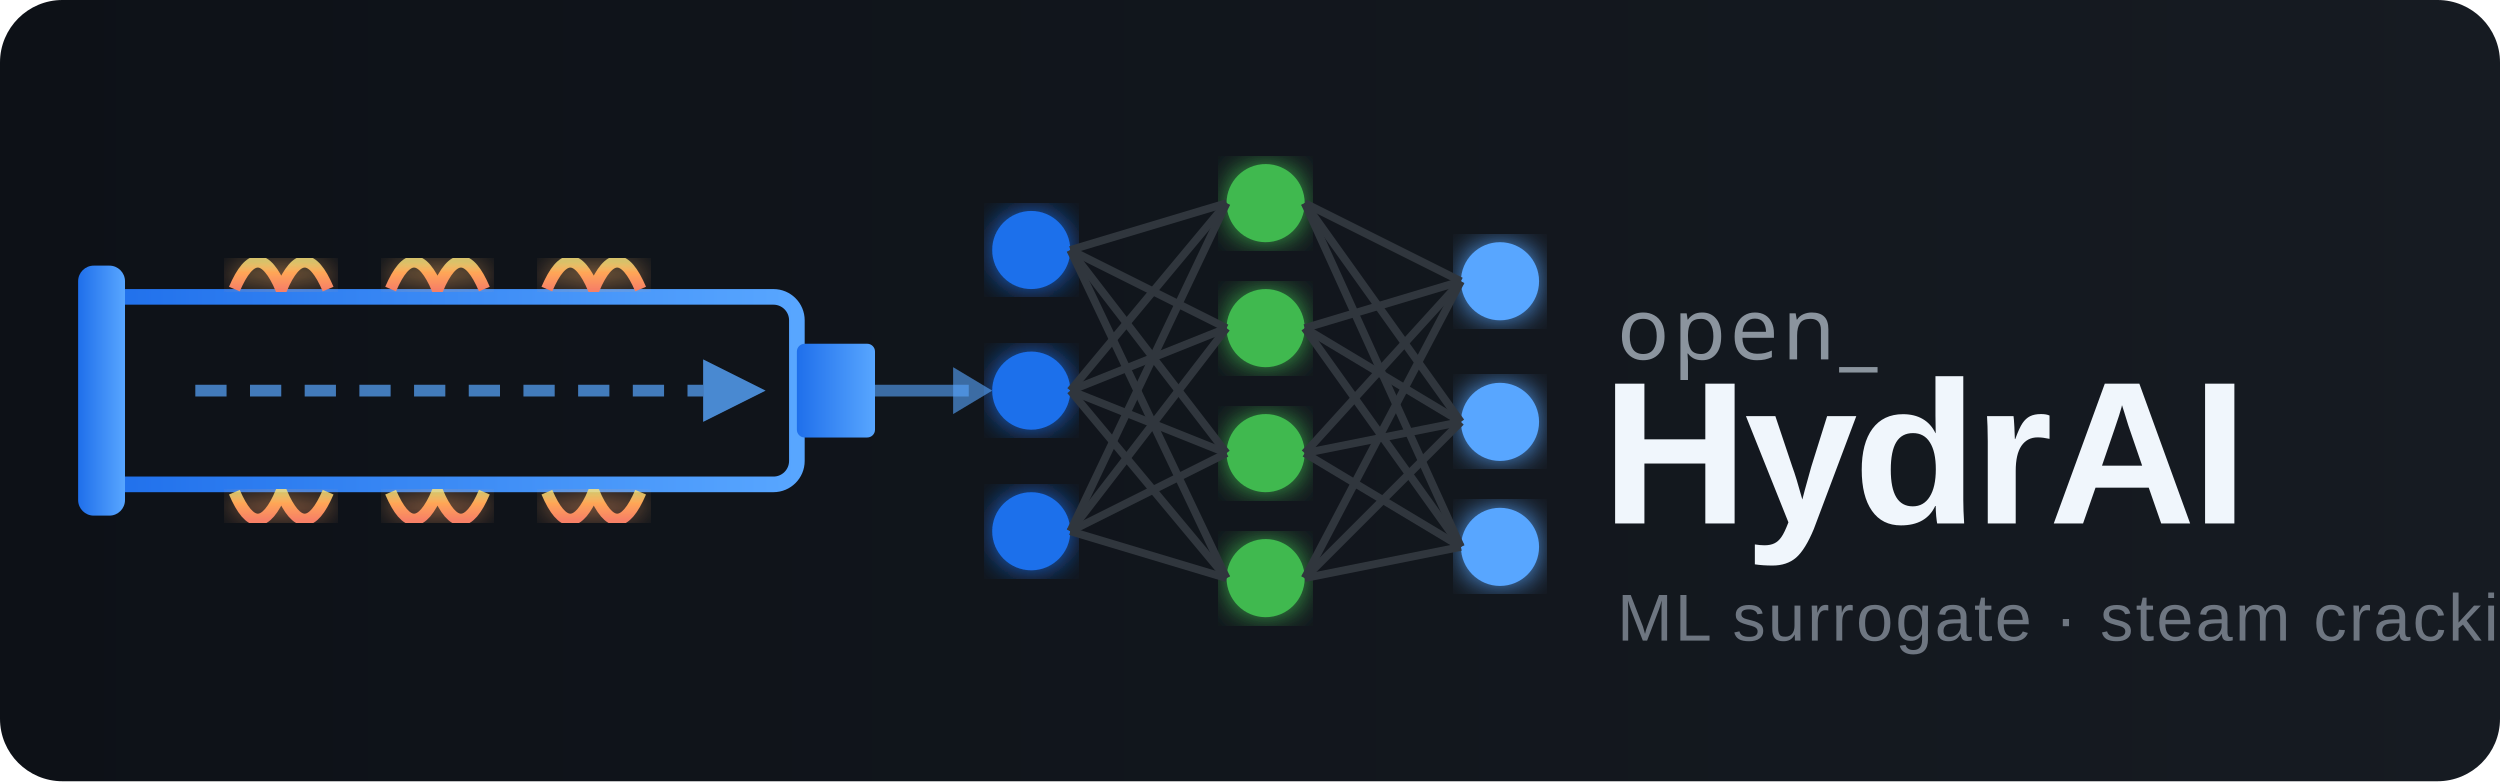
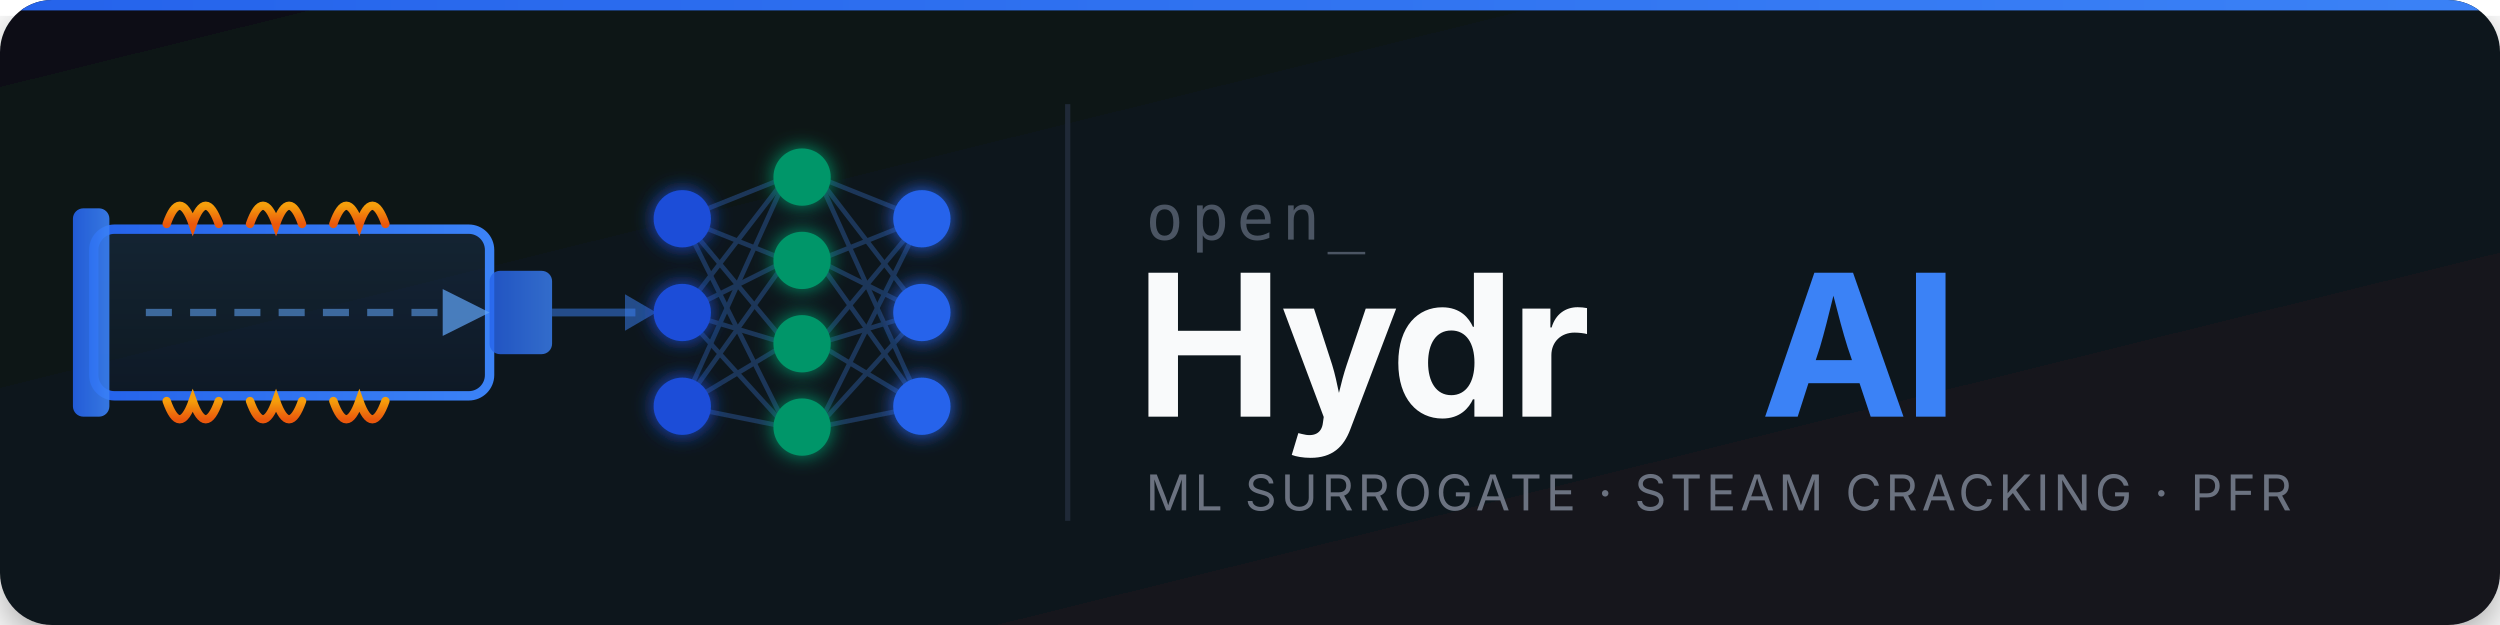
- <svg xmlns="http://www.w3.org/2000/svg" viewBox="0 0 320 100" width="320" height="100">
+ <svg xmlns="http://www.w3.org/2000/svg" viewBox="0 0 480 120" width="480" height="120">
  <defs>
-     <linearGradient id="bgGrad" x1="0%" y1="0%" x2="100%" y2="0%">
-       <stop offset="0%" style="stop-color:#0d1117;stop-opacity:1" />
-       <stop offset="100%" style="stop-color:#161b22;stop-opacity:1" />
+     <linearGradient id="bg" x1="0" y1="0" x2="1" y2="1" gradientUnits="objectBoundingBox">
+       <stop offset="0%" stop-color="#0e1117" />
+       <stop offset="100%" stop-color="#13181f" />
    </linearGradient>
-     <linearGradient id="tubeGrad" x1="0%" y1="0%" x2="100%" y2="0%">
-       <stop offset="0%" style="stop-color:#1f6feb;stop-opacity:1" />
-       <stop offset="100%" style="stop-color:#58a6ff;stop-opacity:1" />
+     <linearGradient id="tubeStroke" x1="0%" y1="0%" x2="100%" y2="0%">
+       <stop offset="0%" stop-color="#2563eb" />
+       <stop offset="100%" stop-color="#3b82f6" />
    </linearGradient>
-     <linearGradient id="flameGrad" x1="0%" y1="100%" x2="0%" y2="0%">
-       <stop offset="0%" style="stop-color:#f78166;stop-opacity:1" />
-       <stop offset="60%" style="stop-color:#ffa657;stop-opacity:1" />
-       <stop offset="100%" style="stop-color:#ffe57a;stop-opacity:0.8" />
+     <linearGradient id="tubeFill" x1="0%" y1="0%" x2="0%" y2="100%">
+       <stop offset="0%" stop-color="#1e3a5f" stop-opacity="0.4" />
+       <stop offset="100%" stop-color="#0f1e33" stop-opacity="0.4" />
    </linearGradient>
-     <filter id="glow">
-       <feGaussianBlur stdDeviation="2" result="coloredBlur" />
+     <linearGradient id="heat" x1="0%" y1="100%" x2="0%" y2="0%">
+       <stop offset="0%" stop-color="#ea580c" />
+       <stop offset="100%" stop-color="#f59e0b" />
+     </linearGradient>
+     <filter id="nodeGlow" x="-40%" y="-40%" width="180%" height="180%">
+       <feGaussianBlur stdDeviation="1.8" result="blur" />
      <feMerge>
-         <feMergeNode in="coloredBlur" />
+         <feMergeNode in="blur" />
        <feMergeNode in="SourceGraphic" />
      </feMerge>
    </filter>
+     <filter id="cardShadow" x="-2%" y="-2%" width="104%" height="108%">
+       <feDropShadow dx="0" dy="3" stdDeviation="6" flood-color="#000" flood-opacity="0.5" />
+     </filter>
+     <clipPath id="cardClip">
+       <rect width="480" height="120" rx="10" />
+     </clipPath>
  </defs>
-   <rect width="320" height="100" rx="8" fill="url(#bgGrad)" />
-   <rect x="12" y="38" width="90" height="24" rx="3" fill="none" stroke="url(#tubeGrad)" stroke-width="2" />
-   <rect x="10" y="34" width="6" height="32" rx="2" fill="url(#tubeGrad)" />
-   <rect x="102" y="44" width="10" height="12" rx="1" fill="url(#tubeGrad)" />
-   <line x1="25" y1="50" x2="90" y2="50" stroke="#58a6ff" stroke-width="1.5" stroke-dasharray="4 3" opacity="0.7" />
-   <polygon points="90,46 98,50 90,54" fill="#58a6ff" opacity="0.8" />
-   <path d="M30,37 Q33,30 36,37 Q39,30 42,37" stroke="url(#flameGrad)" stroke-width="1.5" fill="none" filter="url(#glow)" />
-   <path d="M50,37 Q53,30 56,37 Q59,30 62,37" stroke="url(#flameGrad)" stroke-width="1.5" fill="none" filter="url(#glow)" />
-   <path d="M70,37 Q73,30 76,37 Q79,30 82,37" stroke="url(#flameGrad)" stroke-width="1.5" fill="none" filter="url(#glow)" />
-   <path d="M30,63 Q33,70 36,63 Q39,70 42,63" stroke="url(#flameGrad)" stroke-width="1.5" fill="none" filter="url(#glow)" />
-   <path d="M50,63 Q53,70 56,63 Q59,70 62,63" stroke="url(#flameGrad)" stroke-width="1.5" fill="none" filter="url(#glow)" />
-   <path d="M70,63 Q73,70 76,63 Q79,70 82,63" stroke="url(#flameGrad)" stroke-width="1.5" fill="none" filter="url(#glow)" />
-   <circle cx="132" cy="32" r="5" fill="#1f6feb" filter="url(#glow)" />
-   <circle cx="132" cy="50" r="5" fill="#1f6feb" filter="url(#glow)" />
-   <circle cx="132" cy="68" r="5" fill="#1f6feb" filter="url(#glow)" />
-   <circle cx="162" cy="26" r="5" fill="#3fb950" filter="url(#glow)" />
-   <circle cx="162" cy="42" r="5" fill="#3fb950" filter="url(#glow)" />
-   <circle cx="162" cy="58" r="5" fill="#3fb950" filter="url(#glow)" />
-   <circle cx="162" cy="74" r="5" fill="#3fb950" filter="url(#glow)" />
-   <circle cx="192" cy="36" r="5" fill="#58a6ff" filter="url(#glow)" />
-   <circle cx="192" cy="54" r="5" fill="#58a6ff" filter="url(#glow)" />
-   <circle cx="192" cy="70" r="5" fill="#58a6ff" filter="url(#glow)" />
-   <line x1="137" y1="32" x2="157" y2="26" stroke="#30363d" stroke-width="1" />
-   <line x1="137" y1="32" x2="157" y2="42" stroke="#30363d" stroke-width="1" />
-   <line x1="137" y1="32" x2="157" y2="58" stroke="#30363d" stroke-width="1" />
-   <line x1="137" y1="32" x2="157" y2="74" stroke="#30363d" stroke-width="1" />
-   <line x1="137" y1="50" x2="157" y2="26" stroke="#30363d" stroke-width="1" />
-   <line x1="137" y1="50" x2="157" y2="42" stroke="#30363d" stroke-width="1" />
-   <line x1="137" y1="50" x2="157" y2="58" stroke="#30363d" stroke-width="1" />
-   <line x1="137" y1="50" x2="157" y2="74" stroke="#30363d" stroke-width="1" />
-   <line x1="137" y1="68" x2="157" y2="26" stroke="#30363d" stroke-width="1" />
-   <line x1="137" y1="68" x2="157" y2="42" stroke="#30363d" stroke-width="1" />
-   <line x1="137" y1="68" x2="157" y2="58" stroke="#30363d" stroke-width="1" />
-   <line x1="137" y1="68" x2="157" y2="74" stroke="#30363d" stroke-width="1" />
-   <line x1="167" y1="26" x2="187" y2="36" stroke="#30363d" stroke-width="1" />
-   <line x1="167" y1="26" x2="187" y2="54" stroke="#30363d" stroke-width="1" />
-   <line x1="167" y1="26" x2="187" y2="70" stroke="#30363d" stroke-width="1" />
-   <line x1="167" y1="42" x2="187" y2="36" stroke="#30363d" stroke-width="1" />
-   <line x1="167" y1="42" x2="187" y2="54" stroke="#30363d" stroke-width="1" />
-   <line x1="167" y1="42" x2="187" y2="70" stroke="#30363d" stroke-width="1" />
-   <line x1="167" y1="58" x2="187" y2="36" stroke="#30363d" stroke-width="1" />
-   <line x1="167" y1="58" x2="187" y2="54" stroke="#30363d" stroke-width="1" />
-   <line x1="167" y1="58" x2="187" y2="70" stroke="#30363d" stroke-width="1" />
-   <line x1="167" y1="74" x2="187" y2="36" stroke="#30363d" stroke-width="1" />
-   <line x1="167" y1="74" x2="187" y2="54" stroke="#30363d" stroke-width="1" />
-   <line x1="167" y1="74" x2="187" y2="70" stroke="#30363d" stroke-width="1" />
-   <line x1="112" y1="50" x2="124" y2="50" stroke="#58a6ff" stroke-width="1.5" opacity="0.6" />
-   <polygon points="122,47 127,50 122,53" fill="#58a6ff" opacity="0.6" />
-   <text x="207" y="46" font-family="'Segoe UI','SFMono-Regular',monospace" font-size="11" fill="#8b949e" letter-spacing="0.5">open_</text>
-   <text x="205" y="67" font-family="'Segoe UI',Arial,sans-serif" font-size="26" font-weight="700" fill="#f0f6fc" letter-spacing="-0.5">HydrAI</text>
-   <text x="207" y="82" font-family="'Segoe UI',Arial,sans-serif" font-size="8.5" fill="#6e7681" letter-spacing="0.3">ML surrogate · steam cracking · PFR</text>
+   <rect width="480" height="120" rx="10" fill="url(#bg)" filter="url(#cardShadow)" />
+   <rect x="0" y="0" width="480" height="2" rx="1" fill="url(#tubeStroke)" clip-path="url(#cardClip)" />
+   <rect x="18" y="44" width="76" height="32" rx="4" fill="url(#tubeFill)" stroke="url(#tubeStroke)" stroke-width="1.8" />
+   <rect x="14" y="40" width="7" height="40" rx="2" fill="url(#tubeStroke)" opacity="0.9" />
+   <rect x="94" y="52" width="12" height="16" rx="2" fill="url(#tubeStroke)" opacity="0.8" />
+   <line x1="28" y1="60" x2="86" y2="60" stroke="#60a5fa" stroke-width="1.4" stroke-dasharray="5 3.5" opacity="0.55" />
+   <polygon points="85,55.5 94,60 85,64.5" fill="#60a5fa" opacity="0.7" />
+   <path d="M32,43 Q34.5,36 37,43 Q39.5,36 42,43" stroke="url(#heat)" stroke-width="1.6" fill="none" stroke-linecap="round" />
+   <path d="M48,43 Q50.5,36 53,43 Q55.5,36 58,43" stroke="url(#heat)" stroke-width="1.6" fill="none" stroke-linecap="round" />
+   <path d="M64,43 Q66.5,36 69,43 Q71.5,36 74,43" stroke="url(#heat)" stroke-width="1.6" fill="none" stroke-linecap="round" />
+   <path d="M32,77 Q34.5,84 37,77 Q39.5,84 42,77" stroke="url(#heat)" stroke-width="1.6" fill="none" stroke-linecap="round" />
+   <path d="M48,77 Q50.5,84 53,77 Q55.5,84 58,77" stroke="url(#heat)" stroke-width="1.6" fill="none" stroke-linecap="round" />
+   <path d="M64,77 Q66.5,84 69,77 Q71.5,84 74,77" stroke="url(#heat)" stroke-width="1.6" fill="none" stroke-linecap="round" />
+   <line x1="106" y1="60" x2="122" y2="60" stroke="#3b82f6" stroke-width="1.5" opacity="0.5" />
+   <polygon points="120,56.5 126,60 120,63.5" fill="#3b82f6" opacity="0.5" />
+   <g stroke="#1e3a5f" stroke-width="0.9" opacity="0.9">
+     <line x1="131" y1="42" x2="151" y2="34" />
+     <line x1="131" y1="42" x2="151" y2="50" />
+     <line x1="131" y1="42" x2="151" y2="66" />
+     <line x1="131" y1="42" x2="151" y2="82" />
+     <line x1="131" y1="60" x2="151" y2="34" />
+     <line x1="131" y1="60" x2="151" y2="50" />
+     <line x1="131" y1="60" x2="151" y2="66" />
+     <line x1="131" y1="60" x2="151" y2="82" />
+     <line x1="131" y1="78" x2="151" y2="34" />
+     <line x1="131" y1="78" x2="151" y2="50" />
+     <line x1="131" y1="78" x2="151" y2="66" />
+     <line x1="131" y1="78" x2="151" y2="82" />
+   </g>
+   <g stroke="#1e3a5f" stroke-width="0.9" opacity="0.9">
+     <line x1="157" y1="34" x2="177" y2="42" />
+     <line x1="157" y1="34" x2="177" y2="60" />
+     <line x1="157" y1="34" x2="177" y2="78" />
+     <line x1="157" y1="50" x2="177" y2="42" />
+     <line x1="157" y1="50" x2="177" y2="60" />
+     <line x1="157" y1="50" x2="177" y2="78" />
+     <line x1="157" y1="66" x2="177" y2="42" />
+     <line x1="157" y1="66" x2="177" y2="60" />
+     <line x1="157" y1="66" x2="177" y2="78" />
+     <line x1="157" y1="82" x2="177" y2="42" />
+     <line x1="157" y1="82" x2="177" y2="60" />
+     <line x1="157" y1="82" x2="177" y2="78" />
+   </g>
+   <circle cx="131" cy="42" r="5.5" fill="#1d4ed8" filter="url(#nodeGlow)" />
+   <circle cx="131" cy="60" r="5.5" fill="#1d4ed8" filter="url(#nodeGlow)" />
+   <circle cx="131" cy="78" r="5.5" fill="#1d4ed8" filter="url(#nodeGlow)" />
+   <circle cx="154" cy="34" r="5.5" fill="#059669" filter="url(#nodeGlow)" />
+   <circle cx="154" cy="50" r="5.5" fill="#059669" filter="url(#nodeGlow)" />
+   <circle cx="154" cy="66" r="5.5" fill="#059669" filter="url(#nodeGlow)" />
+   <circle cx="154" cy="82" r="5.5" fill="#059669" filter="url(#nodeGlow)" />
+   <circle cx="177" cy="42" r="5.5" fill="#2563eb" filter="url(#nodeGlow)" />
+   <circle cx="177" cy="60" r="5.5" fill="#2563eb" filter="url(#nodeGlow)" />
+   <circle cx="177" cy="78" r="5.5" fill="#2563eb" filter="url(#nodeGlow)" />
+   <line x1="205" y1="20" x2="205" y2="100" stroke="#1f2937" stroke-width="1" />
+   <text x="220" y="46" font-family="'SF Mono','Fira Code','Consolas',monospace" font-size="12" letter-spacing="1.5" fill="#4b5563" font-weight="400">open_</text>
+   <text x="218" y="80" font-family="'Inter','Segoe UI','Helvetica Neue',Arial,sans-serif" font-size="38" font-weight="700" letter-spacing="-1" fill="#f9fafb">Hydr</text>
+   <text x="338" y="80" font-family="'Inter','Segoe UI','Helvetica Neue',Arial,sans-serif" font-size="38" font-weight="700" letter-spacing="-1" fill="#3b82f6">AI</text>
+   <text x="220" y="98" font-family="'Inter','Segoe UI',Arial,sans-serif" font-size="9.5" letter-spacing="0.8" fill="#6b7280" font-weight="400">ML SURROGATE  ·  STEAM CRACKING  ·  PFR</text>
</svg>
